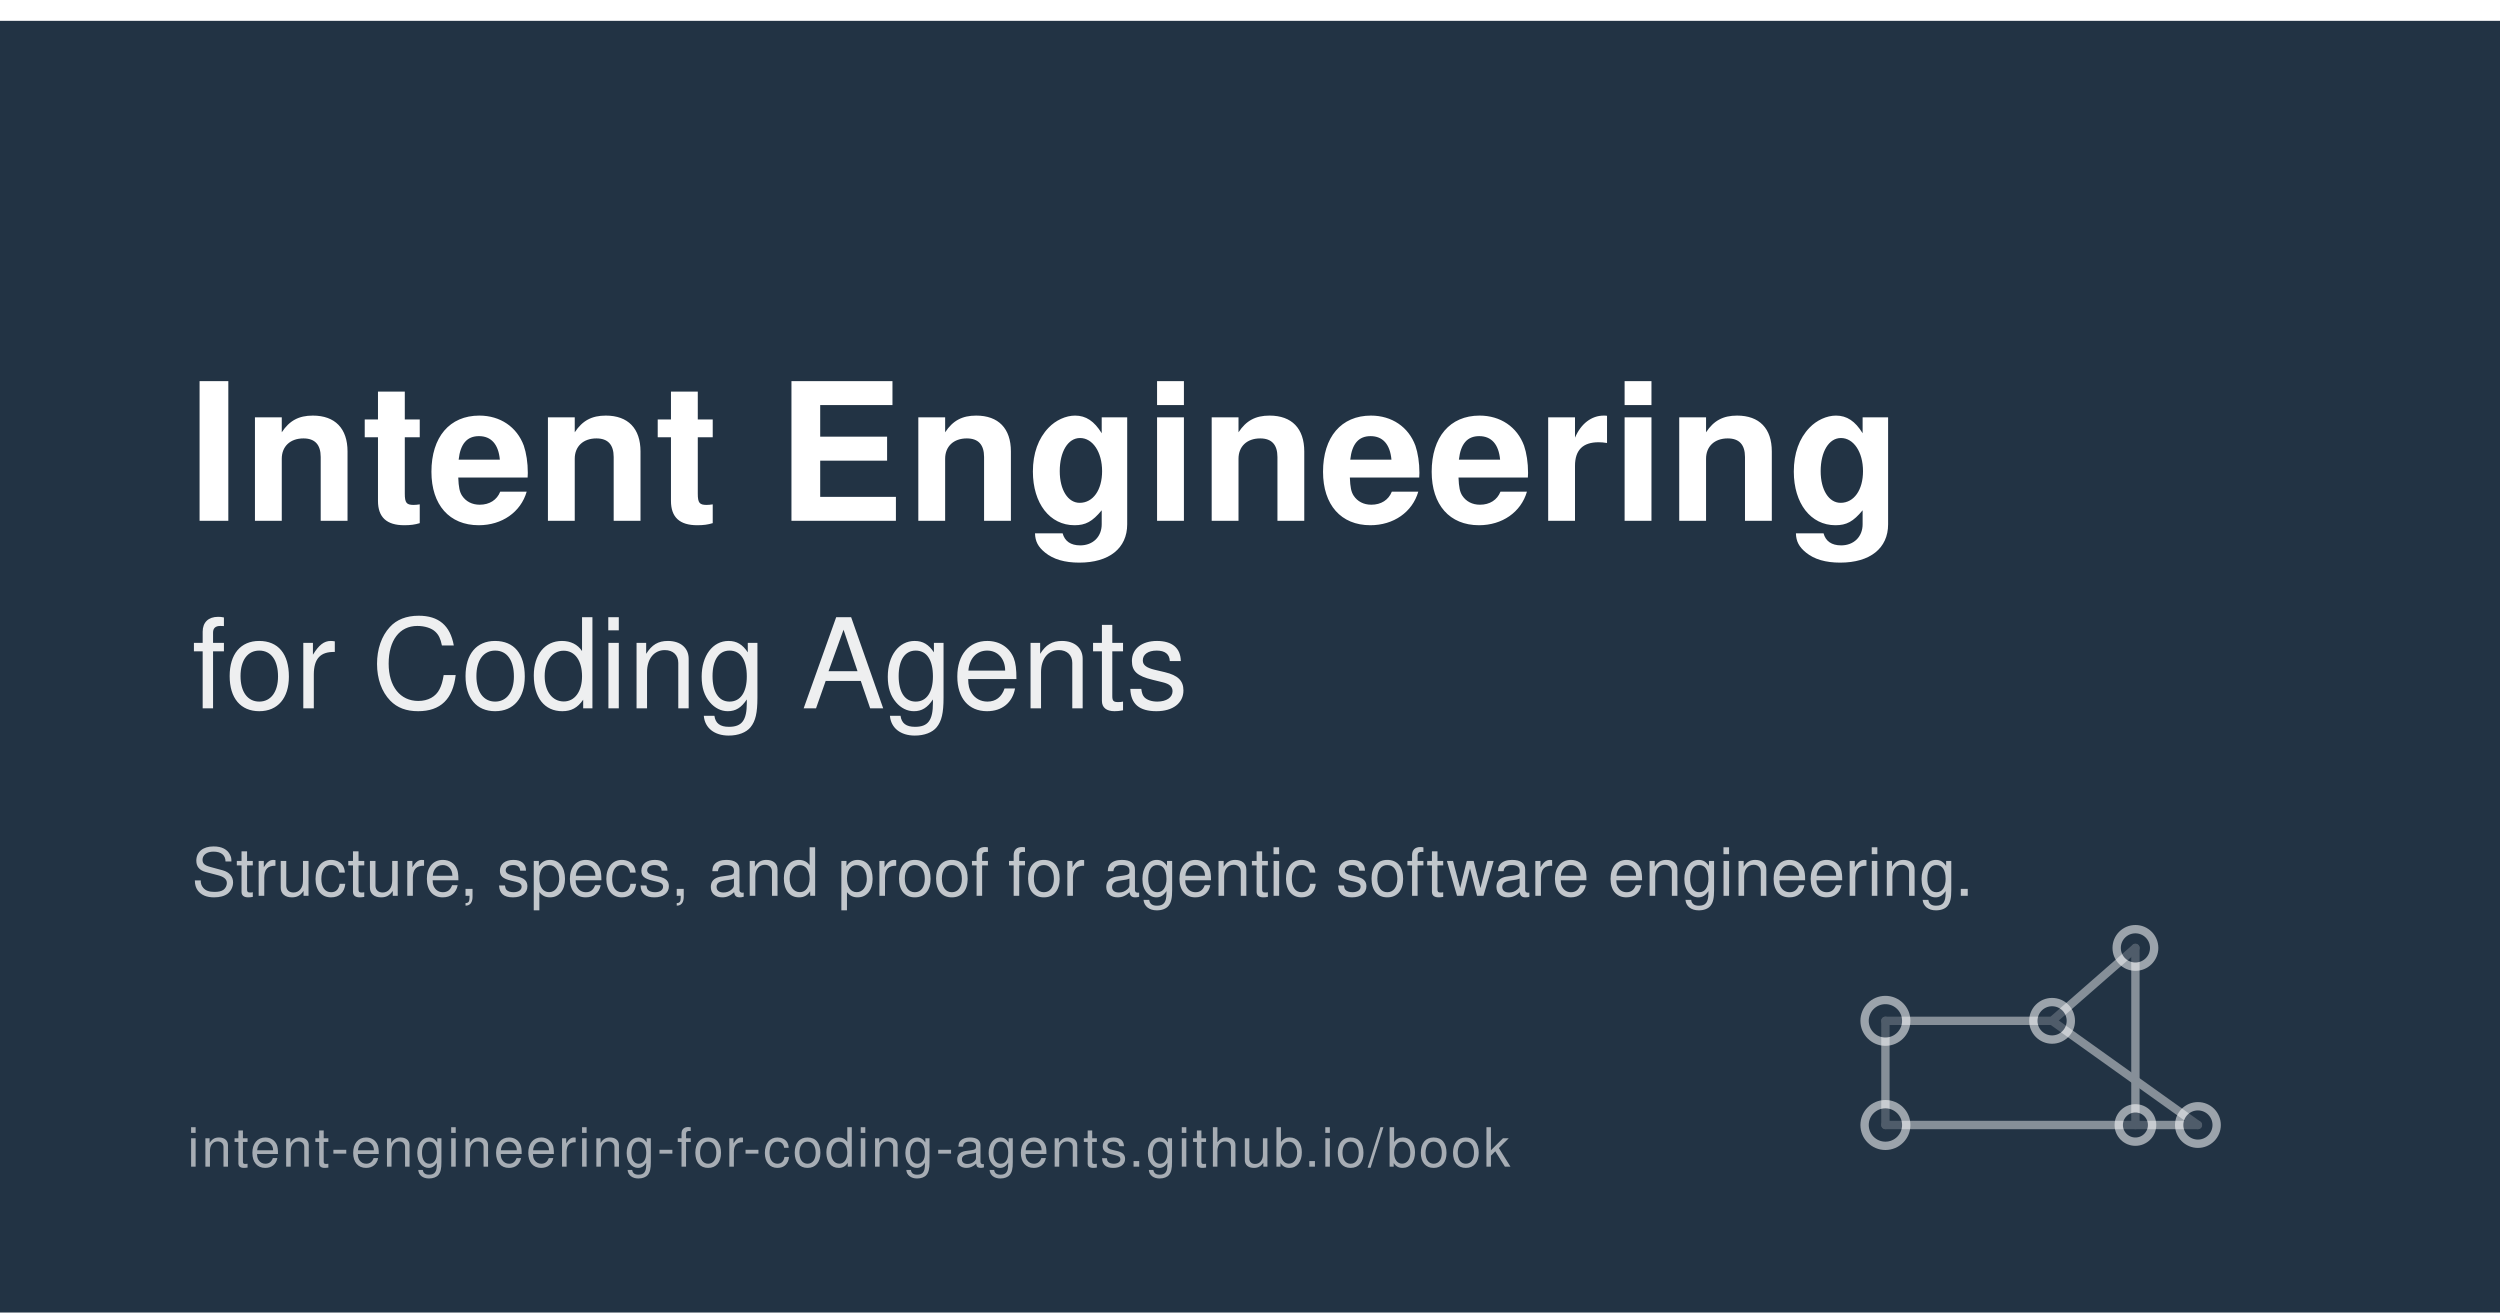
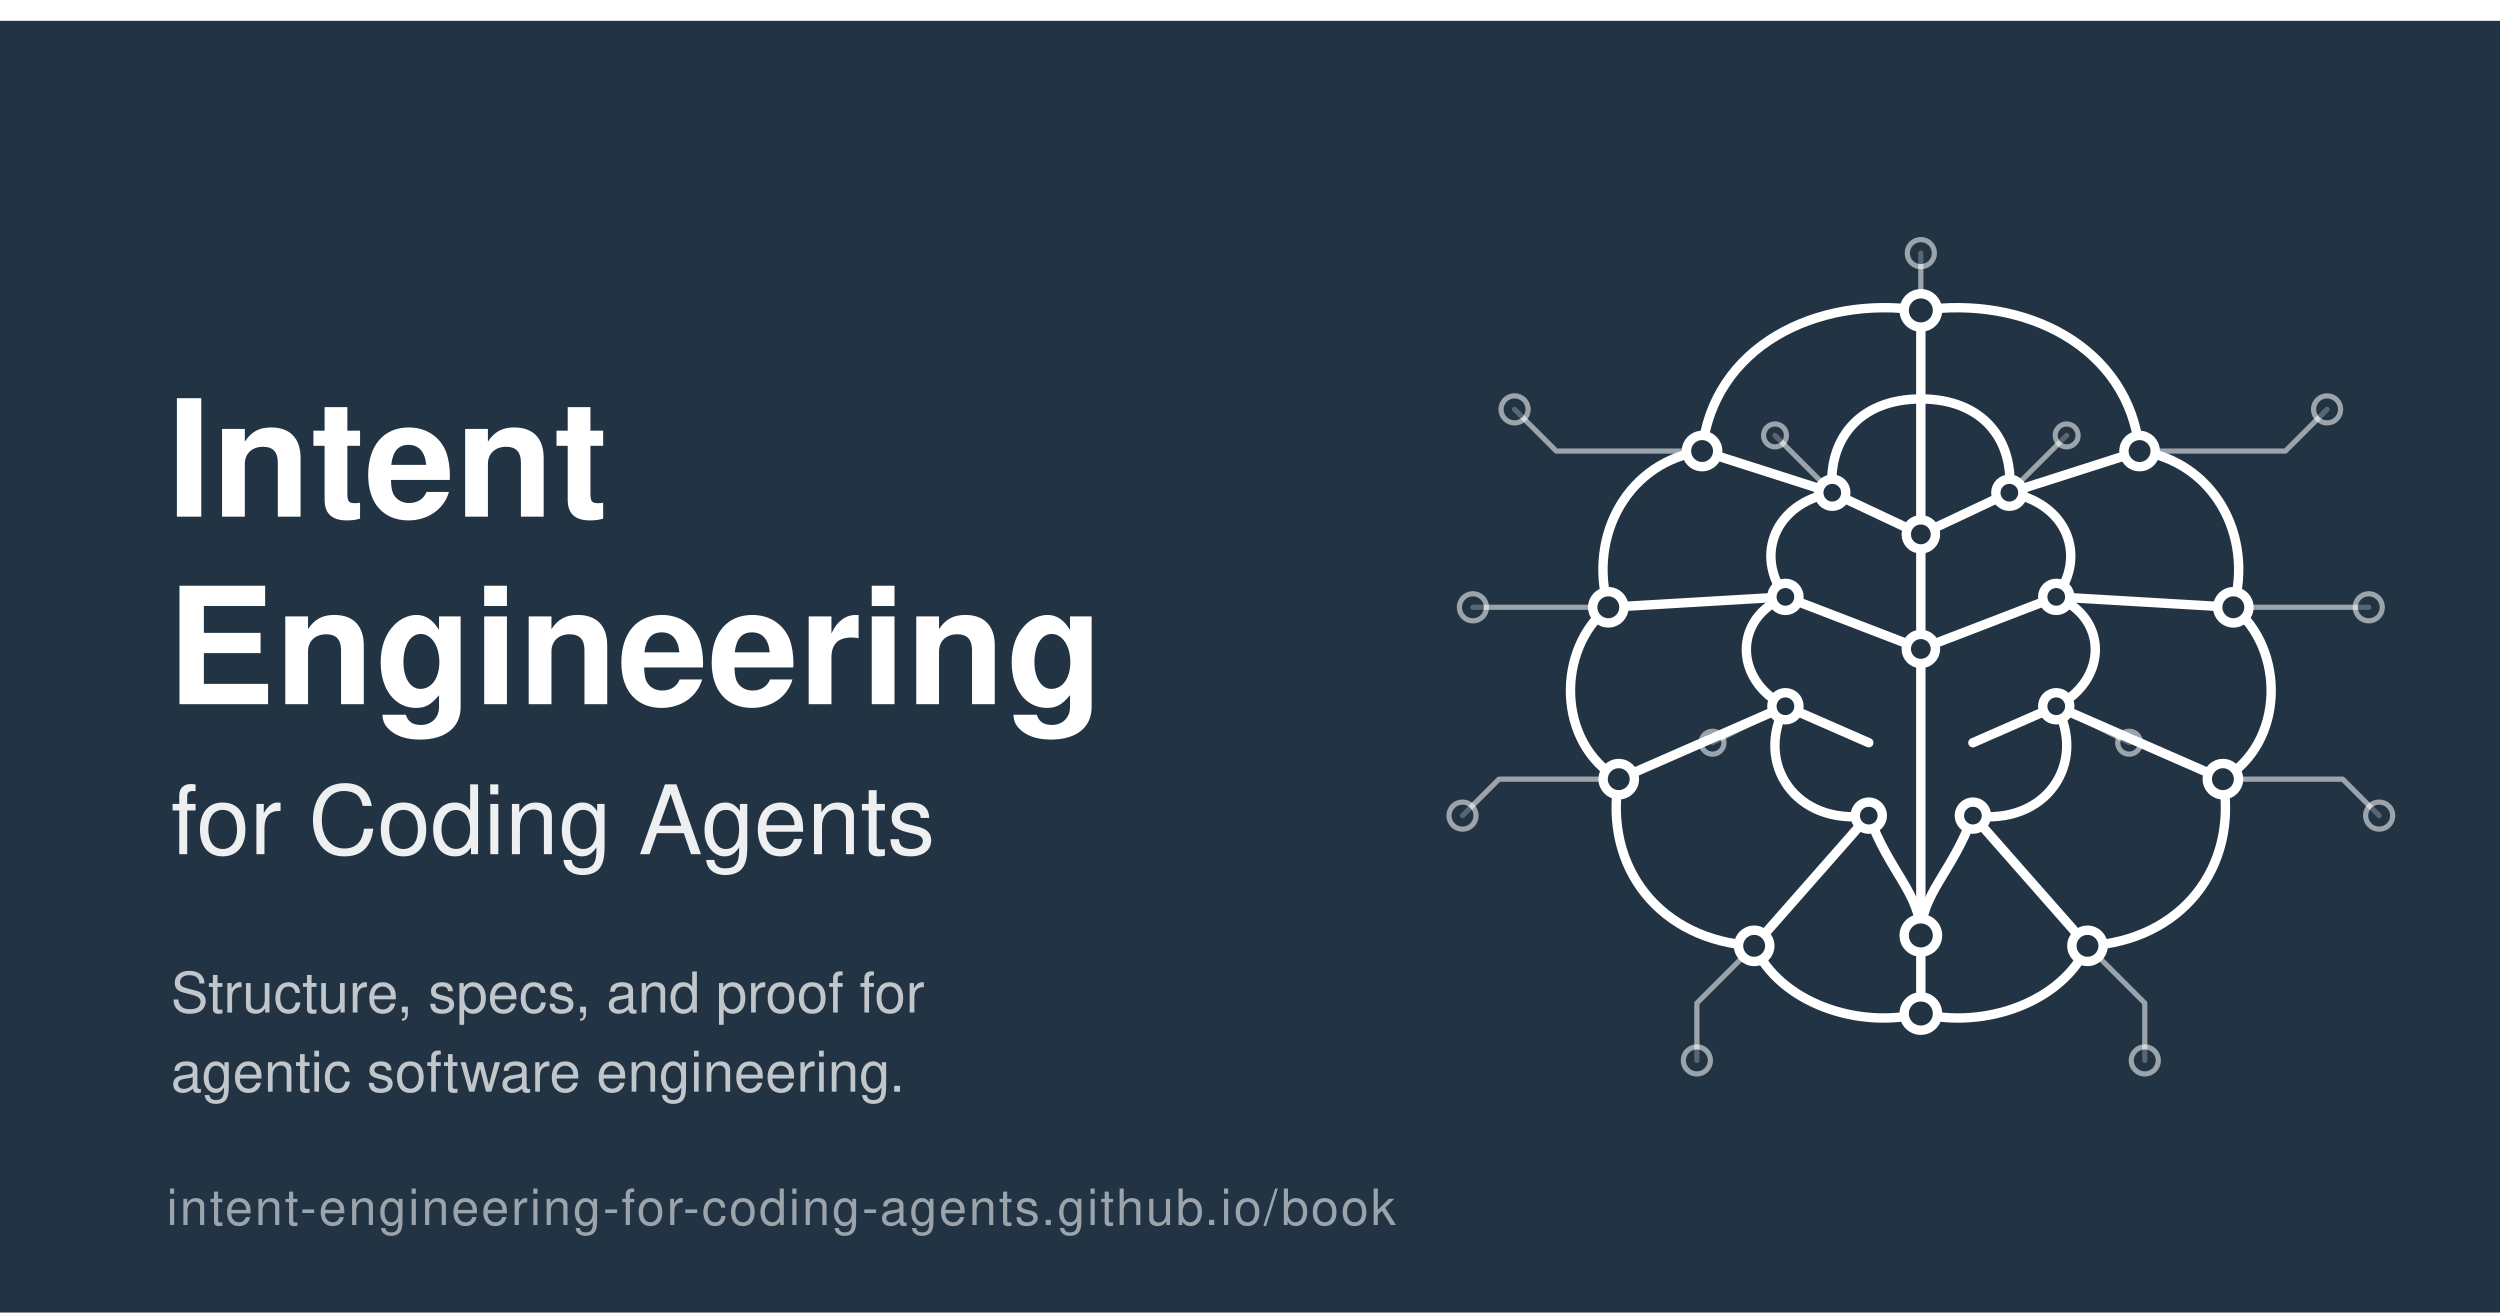
<svg xmlns="http://www.w3.org/2000/svg" width="1200" height="630" viewBox="0 0 1200 630" role="img">
  <rect x="0" y="0" width="1200" height="630" fill="#223344" />
  <rect x="0" y="0" width="1200" height="10" fill="#ffffff" />
-   <g fill="none" stroke="#ffffff" stroke-width="4" stroke-linecap="round" opacity="0.45">
-     <path d="M905 490 L 985 490 L 1025 455" />
-     <path d="M905 540 L 1055 540" />
-     <line x1="1025" y1="455" x2="1025" y2="540" />
-     <line x1="905" y1="490" x2="905" y2="540" />
-     <line x1="985" y1="490" x2="1055" y2="540" />
+   <g transform="translate(672,94) scale(0.5)">
+     <g fill="none" stroke="#ffffff" stroke-width="5" stroke-linecap="round" stroke-linejoin="round" opacity="0.55">
+       <path d="M290 245 L 150 245 L 110 205" />
+       <path d="M710 245 L 850 245 L 890 205" />
+       <path d="M200 395 L 70 395" />
+       <path d="M800 395 L 930 395" />
+       <path d="M210 560 L 95 560 L 60 595" />
+       <path d="M790 560 L 905 560 L 940 595" />
+       <path d="M340 720 L 285 775 L 285 830" />
+       <path d="M660 720 L 715 775 L 715 830" />
+       <path d="M500 110 L 500 55" />
+       <path d="M415 285 L 360 230" />
+       <path d="M585 285 L 640 230" />
+       <path d="M370 490 L 300 525" />
+       <path d="M630 490 L 700 525" />
+     </g>
+     <g fill="#223344" stroke="#ffffff" stroke-width="5" opacity="0.55">
+       <circle cx="110" cy="205" r="13" />
+       <circle cx="890" cy="205" r="13" />
+       <circle cx="70" cy="395" r="13" />
+       <circle cx="930" cy="395" r="13" />
+       <circle cx="60" cy="595" r="13" />
+       <circle cx="940" cy="595" r="13" />
+       <circle cx="285" cy="830" r="13" />
+       <circle cx="715" cy="830" r="13" />
+       <circle cx="500" cy="55" r="13" />
+       <circle cx="360" cy="230" r="11" />
+       <circle cx="640" cy="230" r="11" />
+       <circle cx="300" cy="525" r="11" />
+       <circle cx="700" cy="525" r="11" />
+     </g>
+     <g fill="none" stroke="#ffffff" stroke-width="9" stroke-linecap="round" stroke-linejoin="round">
+       <path d="M500 110 C 400 95, 300 145, 290 245 C 220 255, 180 325, 200 395 C 150 435, 150 525, 210 560 C 195 645, 250 715, 340 720 C 365 775, 440 800, 500 785" />
+       <path d="M500 110 C 600 95, 700 145, 710 245 C 780 255, 820 325, 800 395 C 850 435, 850 525, 790 560 C 805 645, 750 715, 660 720 C 635 775, 560 800, 500 785" />
+       <line x1="500" y1="110" x2="500" y2="785" />
+       <path d="M500 195 C 440 195, 410 235, 415 285" />
+       <path d="M415 285 C 360 295, 340 345, 370 385" />
+       <path d="M370 385 C 320 405, 320 465, 370 490" />
+       <path d="M370 490 C 340 545, 380 605, 450 595" />
+       <path d="M450 595 C 470 650, 500 670, 500 710" />
+       <path d="M500 195 C 560 195, 590 235, 585 285" />
+       <path d="M585 285 C 640 295, 660 345, 630 385" />
+       <path d="M630 385 C 680 405, 680 465, 630 490" />
+       <path d="M630 490 C 660 545, 620 605, 550 595" />
+       <path d="M550 595 C 530 650, 500 670, 500 710" />
+       <line x1="415" y1="285" x2="500" y2="325" />
+       <line x1="585" y1="285" x2="500" y2="325" />
+       <line x1="370" y1="385" x2="500" y2="435" />
+       <line x1="630" y1="385" x2="500" y2="435" />
+       <line x1="370" y1="490" x2="450" y2="525" />
+       <line x1="630" y1="490" x2="550" y2="525" />
+       <line x1="290" y1="245" x2="415" y2="285" />
+       <line x1="710" y1="245" x2="585" y2="285" />
+       <line x1="200" y1="395" x2="370" y2="385" />
+       <line x1="800" y1="395" x2="630" y2="385" />
+       <line x1="210" y1="560" x2="370" y2="490" />
+       <line x1="790" y1="560" x2="630" y2="490" />
+       <line x1="340" y1="720" x2="450" y2="595" />
+       <line x1="660" y1="720" x2="550" y2="595" />
+     </g>
+     <g fill="#223344" stroke="#ffffff" stroke-width="9">
+       <circle cx="500" cy="110" r="16" />
+       <circle cx="500" cy="325" r="14" />
+       <circle cx="500" cy="435" r="14" />
+       <circle cx="500" cy="710" r="16" />
+       <circle cx="500" cy="785" r="16" />
+       <circle cx="290" cy="245" r="15" />
+       <circle cx="710" cy="245" r="15" />
+       <circle cx="200" cy="395" r="15" />
+       <circle cx="800" cy="395" r="15" />
+       <circle cx="210" cy="560" r="15" />
+       <circle cx="790" cy="560" r="15" />
+       <circle cx="340" cy="720" r="15" />
+       <circle cx="660" cy="720" r="15" />
+       <circle cx="415" cy="285" r="13" />
+       <circle cx="585" cy="285" r="13" />
+       <circle cx="370" cy="385" r="13" />
+       <circle cx="630" cy="385" r="13" />
+       <circle cx="370" cy="490" r="13" />
+       <circle cx="630" cy="490" r="13" />
+       <circle cx="450" cy="595" r="13" />
+       <circle cx="550" cy="595" r="13" />
+     </g>
  </g>
-   <g fill="#223344" stroke="#ffffff" stroke-width="4" opacity="0.55">
-     <circle cx="905" cy="490" r="10" />
-     <circle cx="905" cy="540" r="10" />
-     <circle cx="985" cy="490" r="9" />
-     <circle cx="1025" cy="455" r="9" />
-     <circle cx="1025" cy="540" r="8" />
-     <circle cx="1055" cy="540" r="9" />
-   </g>
-   <text x="90" y="250" fill="#ffffff" font-family="Helvetica, Arial, sans-serif" font-size="92" font-weight="700" letter-spacing="1">Intent Engineering</text>
-   <text x="92" y="340" fill="#ffffff" font-family="Helvetica, Arial, sans-serif" font-size="60" font-weight="400" opacity="0.92">for Coding Agents</text>
-   <text x="92" y="430" fill="#ffffff" font-family="Helvetica, Arial, sans-serif" font-size="32" font-weight="400" opacity="0.72">Structure, specs, and proof for agentic software engineering.</text>
-   <text x="90" y="560" fill="#ffffff" font-family="Helvetica, Arial, sans-serif" font-size="26" font-weight="400" letter-spacing="1" opacity="0.6">intent-engineering-for-coding-agents.github.io/book</text>
+   <text x="80" y="248" fill="#ffffff" font-family="Helvetica, Arial, sans-serif" font-size="78" font-weight="700" letter-spacing="0">Intent</text>
+   <text x="80" y="338" fill="#ffffff" font-family="Helvetica, Arial, sans-serif" font-size="78" font-weight="700" letter-spacing="0">Engineering</text>
+   <text x="82" y="410" fill="#ffffff" font-family="Helvetica, Arial, sans-serif" font-size="46" font-weight="400" opacity="0.92">for Coding Agents</text>
+   <text x="82" y="486" fill="#ffffff" font-family="Helvetica, Arial, sans-serif" font-size="27" font-weight="400" opacity="0.72">Structure, specs, and proof for</text>
+   <text x="82" y="524" fill="#ffffff" font-family="Helvetica, Arial, sans-serif" font-size="27" font-weight="400" opacity="0.72">agentic software engineering.</text>
+   <text x="80" y="588" fill="#ffffff" font-family="Helvetica, Arial, sans-serif" font-size="24" font-weight="400" letter-spacing="1" opacity="0.55">intent-engineering-for-coding-agents.github.io/book</text>
</svg>
